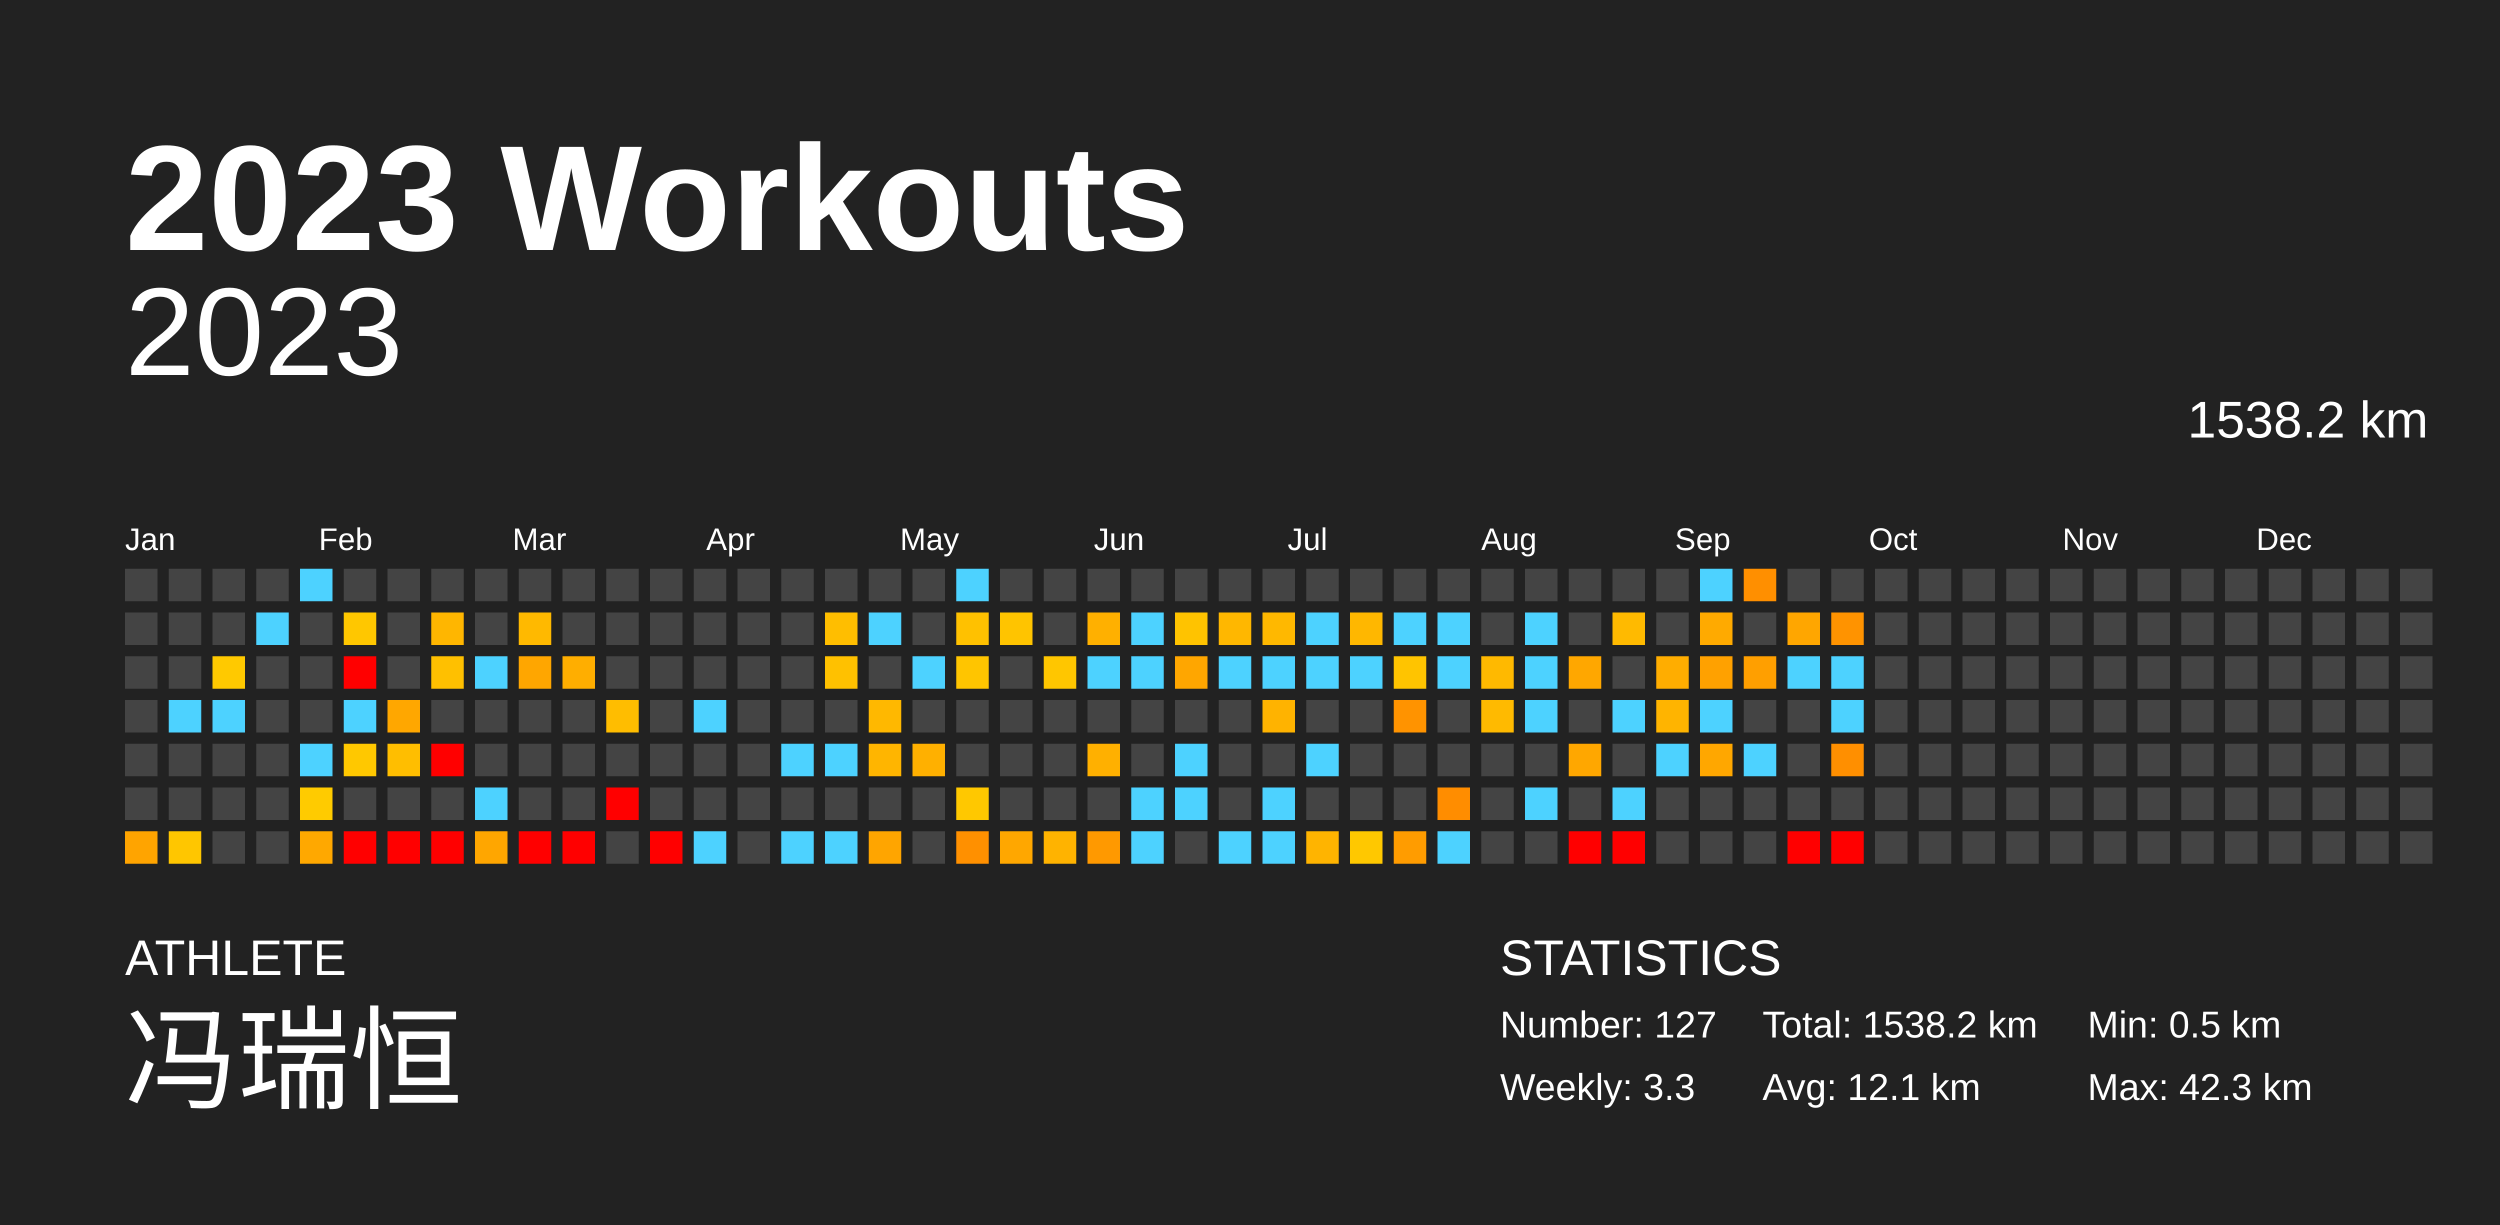
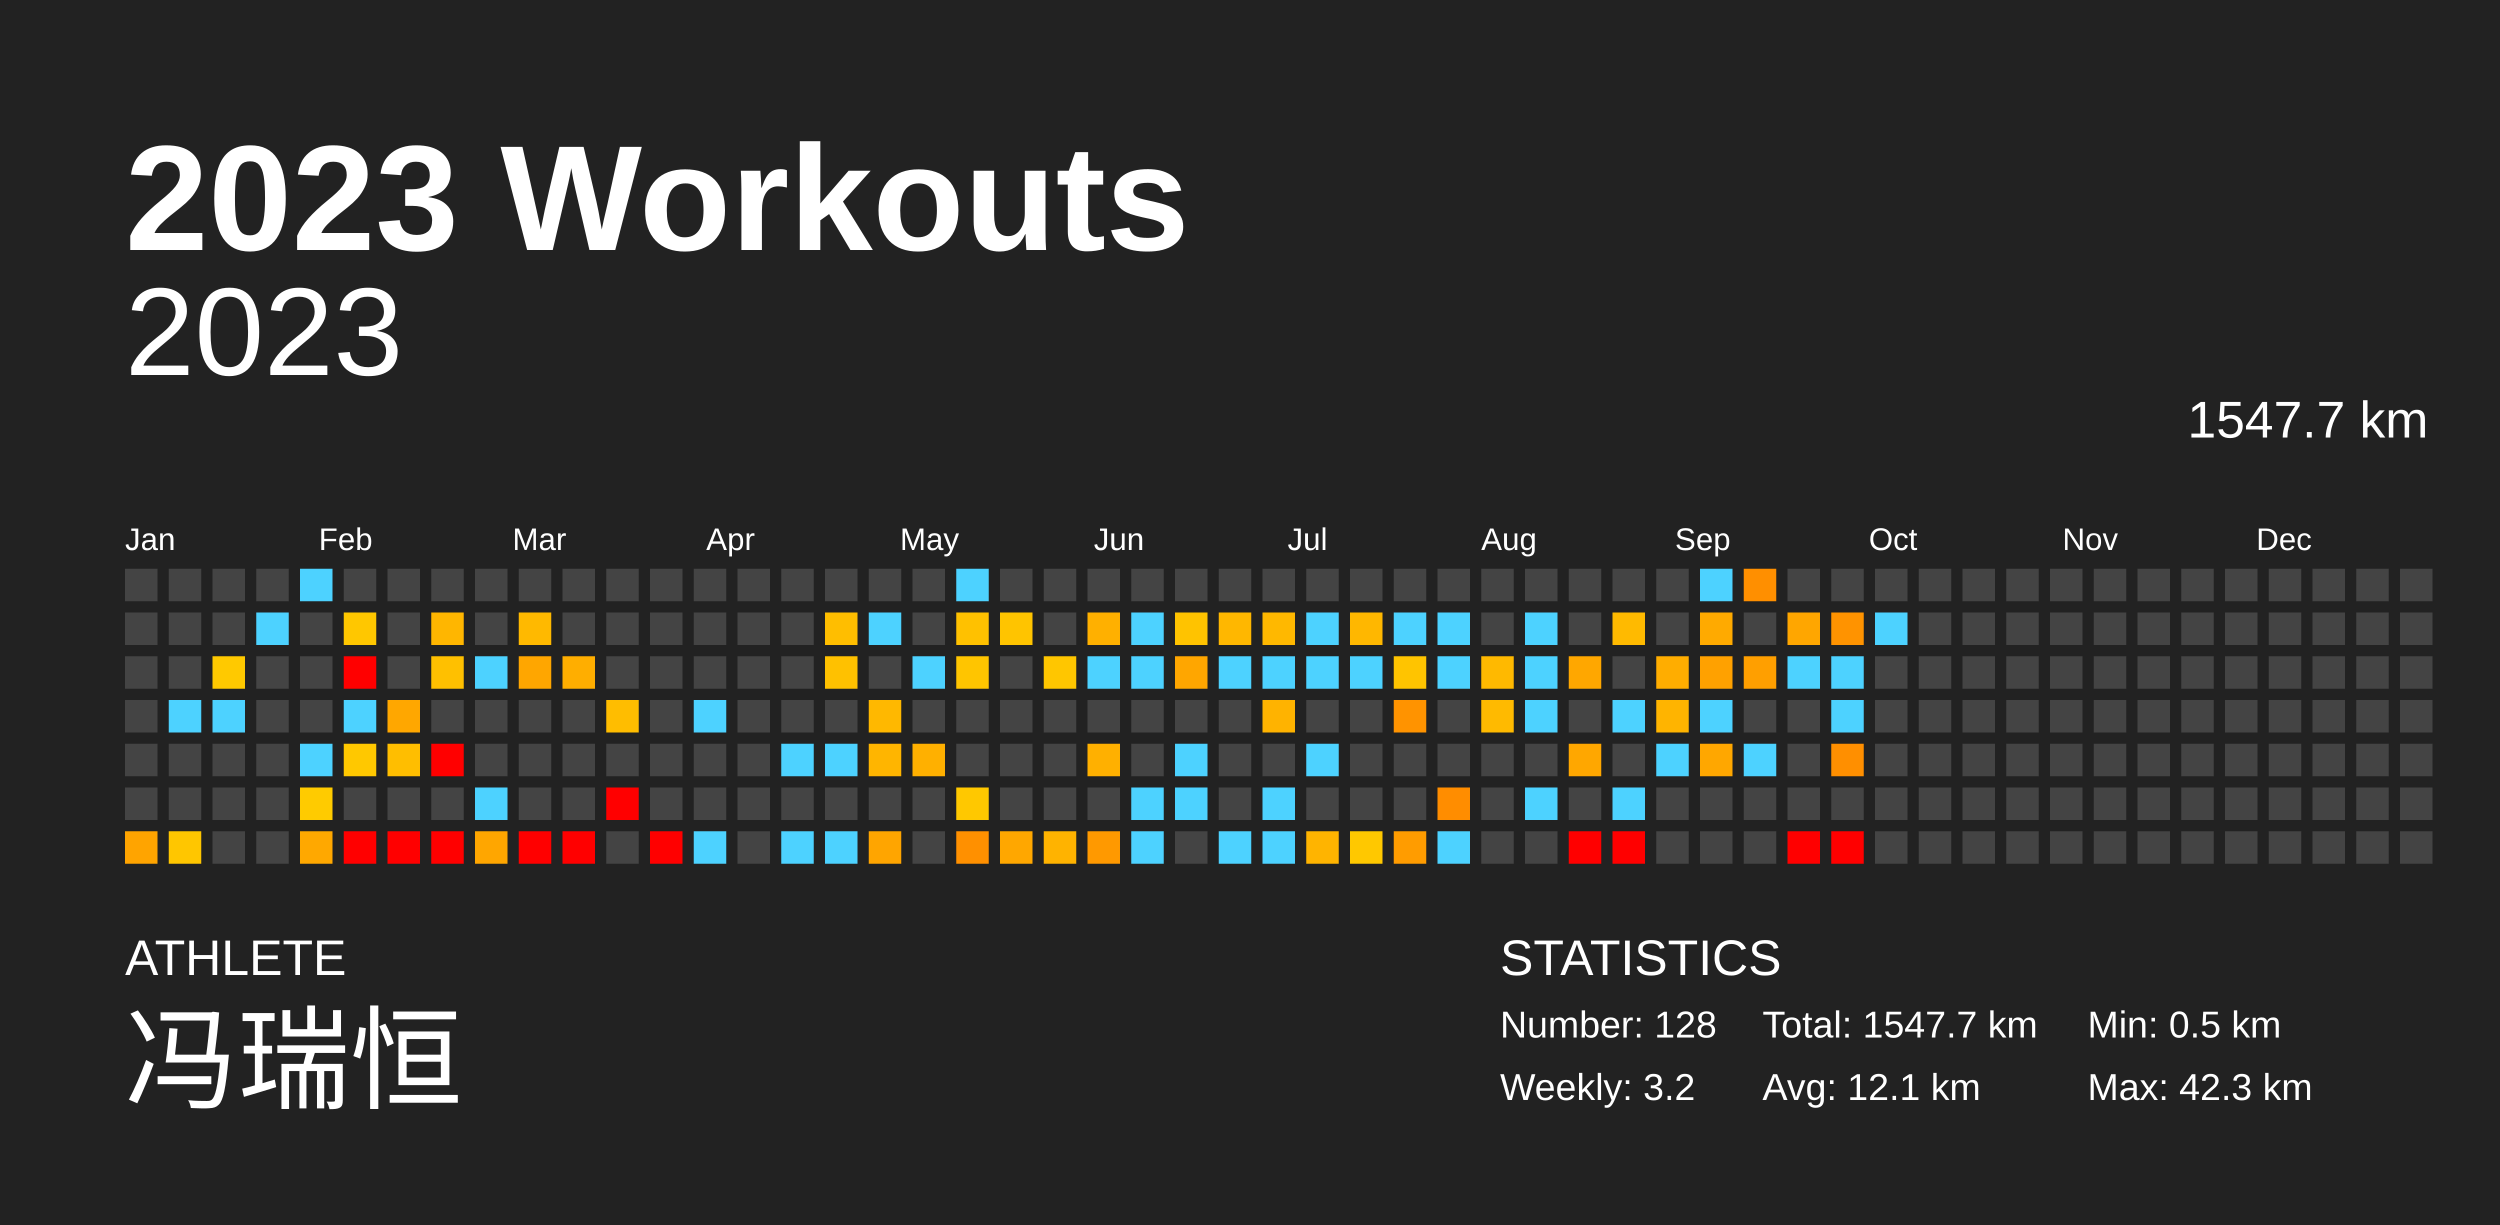
<svg xmlns="http://www.w3.org/2000/svg" baseProfile="full" height="98mm" version="1.1" viewBox="0,0,200,98" width="200mm">
  <defs />
  <rect fill="#222222" height="98" width="200" x="0" y="0" />
  <text fill="#FFFFFF" style="font-size:12px; font-family:Arial; font-weight:bold;" x="10" y="20">2023 Workouts</text>
  <text fill="#FFFFFF" style="font-size:4px; font-family:Arial" x="10" y="78">ATHLETE</text>
  <text fill="#FFFFFF" style="font-size:9px; font-family:Arial" x="10" y="88">冯瑞恒</text>
  <text fill="#FFFFFF" style="font-size:4px; font-family:Arial" x="120" y="78">STATISTICS</text>
-   <text fill="#FFFFFF" style="font-size:3px; font-family:Arial" x="120" y="83">Number: 127</text>
-   <text fill="#FFFFFF" style="font-size:3px; font-family:Arial" x="120" y="88">Weekly: 3.3</text>
-   <text fill="#FFFFFF" style="font-size:3px; font-family:Arial" x="141" y="83">Total: 1538.2 km</text>
+   <text fill="#FFFFFF" style="font-size:3px; font-family:Arial" x="120" y="83">Number: 128</text>
+   <text fill="#FFFFFF" style="font-size:3px; font-family:Arial" x="120" y="88">Weekly: 3.2</text>
+   <text fill="#FFFFFF" style="font-size:3px; font-family:Arial" x="141" y="83">Total: 1547.7 km</text>
  <text fill="#FFFFFF" style="font-size:3px; font-family:Arial" x="141" y="88">Avg: 12.1 km</text>
  <text fill="#FFFFFF" style="font-size:3px; font-family:Arial" x="167" y="83">Min: 0.5 km</text>
  <text fill="#FFFFFF" style="font-size:3px; font-family:Arial" x="167" y="88">Max: 42.3 km</text>
  <text alignment-baseline="hanging" fill="#FFFFFF" style="font-size:10.0px; font-family:Arial;" x="10" y="30">2023</text>
-   <text alignment-baseline="hanging" fill="#FFFFFF" style="font-size:4.125px; font-family:Arial;" x="175" y="35">1538.2 km</text>
+   <text alignment-baseline="hanging" fill="#FFFFFF" style="font-size:4.125px; font-family:Arial;" x="175" y="35">1547.7 km</text>
  <text fill="#FFFFFF" style="font-size:2.5px; font-family:Arial" x="10.0" y="44">Jan</text>
  <text fill="#FFFFFF" style="font-size:2.5px; font-family:Arial" x="25.5" y="44">Feb</text>
  <text fill="#FFFFFF" style="font-size:2.5px; font-family:Arial" x="41.0" y="44">Mar</text>
  <text fill="#FFFFFF" style="font-size:2.5px; font-family:Arial" x="56.5" y="44">Apr</text>
  <text fill="#FFFFFF" style="font-size:2.5px; font-family:Arial" x="72.0" y="44">May</text>
  <text fill="#FFFFFF" style="font-size:2.5px; font-family:Arial" x="87.5" y="44">Jun</text>
  <text fill="#FFFFFF" style="font-size:2.5px; font-family:Arial" x="103.0" y="44">Jul</text>
  <text fill="#FFFFFF" style="font-size:2.5px; font-family:Arial" x="118.5" y="44">Aug</text>
  <text fill="#FFFFFF" style="font-size:2.5px; font-family:Arial" x="134.0" y="44">Sep</text>
  <text fill="#FFFFFF" style="font-size:2.5px; font-family:Arial" x="149.5" y="44">Oct</text>
  <text fill="#FFFFFF" style="font-size:2.5px; font-family:Arial" x="165.0" y="44">Nov</text>
  <text fill="#FFFFFF" style="font-size:2.5px; font-family:Arial" x="180.5" y="44">Dec</text>
  <rect fill="#444444" height="2.6" width="2.6" x="10.0" y="45.5" />
  <rect fill="#444444" height="2.6" width="2.6" x="10.0" y="49.0" />
  <rect fill="#444444" height="2.6" width="2.6" x="10.0" y="52.5" />
  <rect fill="#444444" height="2.6" width="2.6" x="10.0" y="56.0" />
  <rect fill="#444444" height="2.6" width="2.6" x="10.0" y="59.5" />
  <rect fill="#444444" height="2.6" width="2.6" x="10.0" y="63.0" />
  <rect fill="#ffa400" height="2.6" width="2.6" x="10.0" y="66.5" />
  <rect fill="#444444" height="2.6" width="2.6" x="13.5" y="45.5" />
  <rect fill="#444444" height="2.6" width="2.6" x="13.5" y="49.0" />
  <rect fill="#444444" height="2.6" width="2.6" x="13.5" y="52.5" />
  <rect fill="#4dd2ff" height="2.6" width="2.6" x="13.5" y="56.0" />
  <rect fill="#444444" height="2.6" width="2.6" x="13.5" y="59.5" />
  <rect fill="#444444" height="2.6" width="2.6" x="13.5" y="63.0" />
  <rect fill="#ffc600" height="2.6" width="2.6" x="13.5" y="66.5" />
  <rect fill="#444444" height="2.6" width="2.6" x="17.0" y="45.5" />
  <rect fill="#444444" height="2.6" width="2.6" x="17.0" y="49.0" />
  <rect fill="#ffc900" height="2.6" width="2.6" x="17.0" y="52.5" />
  <rect fill="#4dd2ff" height="2.6" width="2.6" x="17.0" y="56.0" />
  <rect fill="#444444" height="2.6" width="2.6" x="17.0" y="59.5" />
  <rect fill="#444444" height="2.6" width="2.6" x="17.0" y="63.0" />
  <rect fill="#444444" height="2.6" width="2.6" x="17.0" y="66.5" />
  <rect fill="#444444" height="2.6" width="2.6" x="20.5" y="45.5" />
  <rect fill="#4dd2ff" height="2.6" width="2.6" x="20.5" y="49.0" />
  <rect fill="#444444" height="2.6" width="2.6" x="20.5" y="52.5" />
  <rect fill="#444444" height="2.6" width="2.6" x="20.5" y="56.0" />
  <rect fill="#444444" height="2.6" width="2.6" x="20.5" y="59.5" />
  <rect fill="#444444" height="2.6" width="2.6" x="20.5" y="63.0" />
  <rect fill="#444444" height="2.6" width="2.6" x="20.5" y="66.5" />
  <rect fill="#4dd2ff" height="2.6" width="2.6" x="24.0" y="45.5" />
  <rect fill="#444444" height="2.6" width="2.6" x="24.0" y="49.0" />
  <rect fill="#444444" height="2.6" width="2.6" x="24.0" y="52.5" />
  <rect fill="#444444" height="2.6" width="2.6" x="24.0" y="56.0" />
  <rect fill="#4dd2ff" height="2.6" width="2.6" x="24.0" y="59.5" />
  <rect fill="#ffcb00" height="2.6" width="2.6" x="24.0" y="63.0" />
  <rect fill="#ffa800" height="2.6" width="2.6" x="24.0" y="66.5" />
  <rect fill="#444444" height="2.6" width="2.6" x="27.5" y="45.5" />
  <rect fill="#ffc700" height="2.6" width="2.6" x="27.5" y="49.0" />
  <rect fill="red" height="2.6" width="2.6" x="27.5" y="52.5" />
  <rect fill="#4dd2ff" height="2.6" width="2.6" x="27.5" y="56.0" />
  <rect fill="#ffc800" height="2.6" width="2.6" x="27.5" y="59.5" />
  <rect fill="#444444" height="2.6" width="2.6" x="27.5" y="63.0" />
  <rect fill="red" height="2.6" width="2.6" x="27.5" y="66.5" />
  <rect fill="#444444" height="2.6" width="2.6" x="31.0" y="45.5" />
  <rect fill="#444444" height="2.6" width="2.6" x="31.0" y="49.0" />
  <rect fill="#444444" height="2.6" width="2.6" x="31.0" y="52.5" />
  <rect fill="#ffa700" height="2.6" width="2.6" x="31.0" y="56.0" />
  <rect fill="#ffbe00" height="2.6" width="2.6" x="31.0" y="59.5" />
  <rect fill="#444444" height="2.6" width="2.6" x="31.0" y="63.0" />
  <rect fill="red" height="2.6" width="2.6" x="31.0" y="66.5" />
  <rect fill="#444444" height="2.6" width="2.6" x="34.5" y="45.5" />
  <rect fill="#ffb600" height="2.6" width="2.6" x="34.5" y="49.0" />
  <rect fill="#ffc000" height="2.6" width="2.6" x="34.5" y="52.5" />
  <rect fill="#444444" height="2.6" width="2.6" x="34.5" y="56.0" />
  <rect fill="red" height="2.6" width="2.6" x="34.5" y="59.5" />
  <rect fill="#444444" height="2.6" width="2.6" x="34.5" y="63.0" />
  <rect fill="red" height="2.6" width="2.6" x="34.5" y="66.5" />
  <rect fill="#444444" height="2.6" width="2.6" x="38.0" y="45.5" />
  <rect fill="#444444" height="2.6" width="2.6" x="38.0" y="49.0" />
  <rect fill="#4dd2ff" height="2.6" width="2.6" x="38.0" y="52.5" />
  <rect fill="#444444" height="2.6" width="2.6" x="38.0" y="56.0" />
  <rect fill="#444444" height="2.6" width="2.6" x="38.0" y="59.5" />
  <rect fill="#4dd2ff" height="2.6" width="2.6" x="38.0" y="63.0" />
  <rect fill="#ffa600" height="2.6" width="2.6" x="38.0" y="66.5" />
  <rect fill="#444444" height="2.6" width="2.6" x="41.5" y="45.5" />
  <rect fill="#ffb900" height="2.6" width="2.6" x="41.5" y="49.0" />
  <rect fill="#ffa600" height="2.6" width="2.6" x="41.5" y="52.5" />
  <rect fill="#444444" height="2.6" width="2.6" x="41.5" y="56.0" />
  <rect fill="#444444" height="2.6" width="2.6" x="41.5" y="59.5" />
  <rect fill="#444444" height="2.6" width="2.6" x="41.5" y="63.0" />
  <rect fill="red" height="2.6" width="2.6" x="41.5" y="66.5" />
  <rect fill="#444444" height="2.6" width="2.6" x="45.0" y="45.5" />
  <rect fill="#444444" height="2.6" width="2.6" x="45.0" y="49.0" />
  <rect fill="#ffae00" height="2.6" width="2.6" x="45.0" y="52.5" />
  <rect fill="#444444" height="2.6" width="2.6" x="45.0" y="56.0" />
  <rect fill="#444444" height="2.6" width="2.6" x="45.0" y="59.5" />
  <rect fill="#444444" height="2.6" width="2.6" x="45.0" y="63.0" />
  <rect fill="red" height="2.6" width="2.6" x="45.0" y="66.5" />
  <rect fill="#444444" height="2.6" width="2.6" x="48.5" y="45.5" />
  <rect fill="#444444" height="2.6" width="2.6" x="48.5" y="49.0" />
  <rect fill="#444444" height="2.6" width="2.6" x="48.5" y="52.5" />
  <rect fill="#ffbd00" height="2.6" width="2.6" x="48.5" y="56.0" />
  <rect fill="#444444" height="2.6" width="2.6" x="48.5" y="59.5" />
  <rect fill="red" height="2.6" width="2.6" x="48.5" y="63.0" />
  <rect fill="#444444" height="2.6" width="2.6" x="48.5" y="66.5" />
  <rect fill="#444444" height="2.6" width="2.6" x="52.0" y="45.5" />
  <rect fill="#444444" height="2.6" width="2.6" x="52.0" y="49.0" />
  <rect fill="#444444" height="2.6" width="2.6" x="52.0" y="52.5" />
  <rect fill="#444444" height="2.6" width="2.6" x="52.0" y="56.0" />
  <rect fill="#444444" height="2.6" width="2.6" x="52.0" y="59.5" />
  <rect fill="#444444" height="2.6" width="2.6" x="52.0" y="63.0" />
  <rect fill="red" height="2.6" width="2.6" x="52.0" y="66.5" />
  <rect fill="#444444" height="2.6" width="2.6" x="55.5" y="45.5" />
  <rect fill="#444444" height="2.6" width="2.6" x="55.5" y="49.0" />
  <rect fill="#444444" height="2.6" width="2.6" x="55.5" y="52.5" />
  <rect fill="#4dd2ff" height="2.6" width="2.6" x="55.5" y="56.0" />
  <rect fill="#444444" height="2.6" width="2.6" x="55.5" y="59.5" />
  <rect fill="#444444" height="2.6" width="2.6" x="55.5" y="63.0" />
  <rect fill="#4dd2ff" height="2.6" width="2.6" x="55.5" y="66.5" />
  <rect fill="#444444" height="2.6" width="2.6" x="59.0" y="45.5" />
  <rect fill="#444444" height="2.6" width="2.6" x="59.0" y="49.0" />
  <rect fill="#444444" height="2.6" width="2.6" x="59.0" y="52.5" />
  <rect fill="#444444" height="2.6" width="2.6" x="59.0" y="56.0" />
  <rect fill="#444444" height="2.6" width="2.6" x="59.0" y="59.5" />
  <rect fill="#444444" height="2.6" width="2.6" x="59.0" y="63.0" />
  <rect fill="#444444" height="2.6" width="2.6" x="59.0" y="66.5" />
  <rect fill="#444444" height="2.6" width="2.6" x="62.5" y="45.5" />
  <rect fill="#444444" height="2.6" width="2.6" x="62.5" y="49.0" />
  <rect fill="#444444" height="2.6" width="2.6" x="62.5" y="52.5" />
  <rect fill="#444444" height="2.6" width="2.6" x="62.5" y="56.0" />
  <rect fill="#4dd2ff" height="2.6" width="2.6" x="62.5" y="59.5" />
  <rect fill="#444444" height="2.6" width="2.6" x="62.5" y="63.0" />
  <rect fill="#4dd2ff" height="2.6" width="2.6" x="62.5" y="66.5" />
  <rect fill="#444444" height="2.6" width="2.6" x="66.0" y="45.5" />
  <rect fill="#ffbe00" height="2.6" width="2.6" x="66.0" y="49.0" />
  <rect fill="#ffc100" height="2.6" width="2.6" x="66.0" y="52.5" />
  <rect fill="#444444" height="2.6" width="2.6" x="66.0" y="56.0" />
  <rect fill="#4dd2ff" height="2.6" width="2.6" x="66.0" y="59.5" />
  <rect fill="#444444" height="2.6" width="2.6" x="66.0" y="63.0" />
  <rect fill="#4dd2ff" height="2.6" width="2.6" x="66.0" y="66.5" />
  <rect fill="#444444" height="2.6" width="2.6" x="69.5" y="45.5" />
  <rect fill="#4dd2ff" height="2.6" width="2.6" x="69.5" y="49.0" />
  <rect fill="#444444" height="2.6" width="2.6" x="69.5" y="52.5" />
  <rect fill="#ffb800" height="2.6" width="2.6" x="69.5" y="56.0" />
  <rect fill="#ffb500" height="2.6" width="2.6" x="69.5" y="59.5" />
  <rect fill="#444444" height="2.6" width="2.6" x="69.5" y="63.0" />
  <rect fill="#ffa500" height="2.6" width="2.6" x="69.5" y="66.5" />
  <rect fill="#444444" height="2.6" width="2.6" x="73.0" y="45.5" />
  <rect fill="#444444" height="2.6" width="2.6" x="73.0" y="49.0" />
  <rect fill="#4dd2ff" height="2.6" width="2.6" x="73.0" y="52.5" />
  <rect fill="#444444" height="2.6" width="2.6" x="73.0" y="56.0" />
  <rect fill="#ffb000" height="2.6" width="2.6" x="73.0" y="59.5" />
  <rect fill="#444444" height="2.6" width="2.6" x="73.0" y="63.0" />
  <rect fill="#444444" height="2.6" width="2.6" x="73.0" y="66.5" />
  <rect fill="#4dd2ff" height="2.6" width="2.6" x="76.5" y="45.5" />
  <rect fill="#ffc100" height="2.6" width="2.6" x="76.5" y="49.0" />
  <rect fill="#ffc500" height="2.6" width="2.6" x="76.5" y="52.5" />
  <rect fill="#444444" height="2.6" width="2.6" x="76.5" y="56.0" />
  <rect fill="#444444" height="2.6" width="2.6" x="76.5" y="59.5" />
  <rect fill="#ffc800" height="2.6" width="2.6" x="76.5" y="63.0" />
  <rect fill="#ff9000" height="2.6" width="2.6" x="76.5" y="66.5" />
  <rect fill="#444444" height="2.6" width="2.6" x="80.0" y="45.5" />
  <rect fill="#ffc400" height="2.6" width="2.6" x="80.0" y="49.0" />
  <rect fill="#444444" height="2.6" width="2.6" x="80.0" y="52.5" />
  <rect fill="#444444" height="2.6" width="2.6" x="80.0" y="56.0" />
  <rect fill="#444444" height="2.6" width="2.6" x="80.0" y="59.5" />
  <rect fill="#444444" height="2.6" width="2.6" x="80.0" y="63.0" />
  <rect fill="#ffa700" height="2.6" width="2.6" x="80.0" y="66.5" />
  <rect fill="#444444" height="2.6" width="2.6" x="83.5" y="45.5" />
  <rect fill="#444444" height="2.6" width="2.6" x="83.5" y="49.0" />
  <rect fill="#ffc600" height="2.6" width="2.6" x="83.5" y="52.5" />
  <rect fill="#444444" height="2.6" width="2.6" x="83.5" y="56.0" />
  <rect fill="#444444" height="2.6" width="2.6" x="83.5" y="59.5" />
  <rect fill="#444444" height="2.6" width="2.6" x="83.5" y="63.0" />
  <rect fill="#ffb300" height="2.6" width="2.6" x="83.5" y="66.5" />
  <rect fill="#444444" height="2.6" width="2.6" x="87.0" y="45.5" />
  <rect fill="#ffb000" height="2.6" width="2.6" x="87.0" y="49.0" />
  <rect fill="#4dd2ff" height="2.6" width="2.6" x="87.0" y="52.5" />
  <rect fill="#444444" height="2.6" width="2.6" x="87.0" y="56.0" />
  <rect fill="#ffb000" height="2.6" width="2.6" x="87.0" y="59.5" />
  <rect fill="#444444" height="2.6" width="2.6" x="87.0" y="63.0" />
  <rect fill="#ff9900" height="2.6" width="2.6" x="87.0" y="66.5" />
  <rect fill="#444444" height="2.6" width="2.6" x="90.5" y="45.5" />
  <rect fill="#4dd2ff" height="2.6" width="2.6" x="90.5" y="49.0" />
  <rect fill="#4dd2ff" height="2.6" width="2.6" x="90.5" y="52.5" />
  <rect fill="#444444" height="2.6" width="2.6" x="90.5" y="56.0" />
  <rect fill="#444444" height="2.6" width="2.6" x="90.5" y="59.5" />
  <rect fill="#4dd2ff" height="2.6" width="2.6" x="90.5" y="63.0" />
  <rect fill="#4dd2ff" height="2.6" width="2.6" x="90.5" y="66.5" />
  <rect fill="#444444" height="2.6" width="2.6" x="94.0" y="45.5" />
  <rect fill="#ffc300" height="2.6" width="2.6" x="94.0" y="49.0" />
  <rect fill="#ffa600" height="2.6" width="2.6" x="94.0" y="52.5" />
  <rect fill="#444444" height="2.6" width="2.6" x="94.0" y="56.0" />
  <rect fill="#4dd2ff" height="2.6" width="2.6" x="94.0" y="59.5" />
  <rect fill="#4dd2ff" height="2.6" width="2.6" x="94.0" y="63.0" />
  <rect fill="#444444" height="2.6" width="2.6" x="94.0" y="66.5" />
  <rect fill="#444444" height="2.6" width="2.6" x="97.5" y="45.5" />
  <rect fill="#ffb700" height="2.6" width="2.6" x="97.5" y="49.0" />
  <rect fill="#4dd2ff" height="2.6" width="2.6" x="97.5" y="52.5" />
  <rect fill="#444444" height="2.6" width="2.6" x="97.5" y="56.0" />
  <rect fill="#444444" height="2.6" width="2.6" x="97.5" y="59.5" />
  <rect fill="#444444" height="2.6" width="2.6" x="97.5" y="63.0" />
  <rect fill="#4dd2ff" height="2.6" width="2.6" x="97.5" y="66.5" />
  <rect fill="#444444" height="2.6" width="2.6" x="101.0" y="45.5" />
  <rect fill="#ffb800" height="2.6" width="2.6" x="101.0" y="49.0" />
  <rect fill="#4dd2ff" height="2.6" width="2.6" x="101.0" y="52.5" />
  <rect fill="#ffb300" height="2.6" width="2.6" x="101.0" y="56.0" />
  <rect fill="#444444" height="2.6" width="2.6" x="101.0" y="59.5" />
  <rect fill="#4dd2ff" height="2.6" width="2.6" x="101.0" y="63.0" />
  <rect fill="#4dd2ff" height="2.6" width="2.6" x="101.0" y="66.5" />
  <rect fill="#444444" height="2.6" width="2.6" x="104.5" y="45.5" />
  <rect fill="#4dd2ff" height="2.6" width="2.6" x="104.5" y="49.0" />
  <rect fill="#4dd2ff" height="2.6" width="2.6" x="104.5" y="52.5" />
  <rect fill="#444444" height="2.6" width="2.6" x="104.5" y="56.0" />
  <rect fill="#4dd2ff" height="2.6" width="2.6" x="104.5" y="59.5" />
  <rect fill="#444444" height="2.6" width="2.6" x="104.5" y="63.0" />
  <rect fill="#ffb400" height="2.6" width="2.6" x="104.5" y="66.5" />
  <rect fill="#444444" height="2.6" width="2.6" x="108.0" y="45.5" />
  <rect fill="#ffb700" height="2.6" width="2.6" x="108.0" y="49.0" />
  <rect fill="#4dd2ff" height="2.6" width="2.6" x="108.0" y="52.5" />
  <rect fill="#444444" height="2.6" width="2.6" x="108.0" y="56.0" />
  <rect fill="#444444" height="2.6" width="2.6" x="108.0" y="59.5" />
  <rect fill="#444444" height="2.6" width="2.6" x="108.0" y="63.0" />
  <rect fill="#ffc800" height="2.6" width="2.6" x="108.0" y="66.5" />
  <rect fill="#444444" height="2.6" width="2.6" x="111.5" y="45.5" />
  <rect fill="#4dd2ff" height="2.6" width="2.6" x="111.5" y="49.0" />
  <rect fill="#ffc400" height="2.6" width="2.6" x="111.5" y="52.5" />
  <rect fill="#ff9300" height="2.6" width="2.6" x="111.5" y="56.0" />
  <rect fill="#444444" height="2.6" width="2.6" x="111.5" y="59.5" />
  <rect fill="#444444" height="2.6" width="2.6" x="111.5" y="63.0" />
  <rect fill="#ff9c00" height="2.6" width="2.6" x="111.5" y="66.5" />
  <rect fill="#444444" height="2.6" width="2.6" x="115.0" y="45.5" />
  <rect fill="#4dd2ff" height="2.6" width="2.6" x="115.0" y="49.0" />
  <rect fill="#4dd2ff" height="2.6" width="2.6" x="115.0" y="52.5" />
  <rect fill="#444444" height="2.6" width="2.6" x="115.0" y="56.0" />
  <rect fill="#444444" height="2.6" width="2.6" x="115.0" y="59.5" />
  <rect fill="#ff8d00" height="2.6" width="2.6" x="115.0" y="63.0" />
  <rect fill="#4dd2ff" height="2.6" width="2.6" x="115.0" y="66.5" />
  <rect fill="#444444" height="2.6" width="2.6" x="118.5" y="45.5" />
  <rect fill="#444444" height="2.6" width="2.6" x="118.5" y="49.0" />
  <rect fill="#ffb900" height="2.6" width="2.6" x="118.5" y="52.5" />
  <rect fill="#ffba00" height="2.6" width="2.6" x="118.5" y="56.0" />
  <rect fill="#444444" height="2.6" width="2.6" x="118.5" y="59.5" />
  <rect fill="#444444" height="2.6" width="2.6" x="118.5" y="63.0" />
  <rect fill="#444444" height="2.6" width="2.6" x="118.5" y="66.5" />
  <rect fill="#444444" height="2.6" width="2.6" x="122.0" y="45.5" />
  <rect fill="#4dd2ff" height="2.6" width="2.6" x="122.0" y="49.0" />
  <rect fill="#4dd2ff" height="2.6" width="2.6" x="122.0" y="52.5" />
  <rect fill="#4dd2ff" height="2.6" width="2.6" x="122.0" y="56.0" />
  <rect fill="#444444" height="2.6" width="2.6" x="122.0" y="59.5" />
  <rect fill="#4dd2ff" height="2.6" width="2.6" x="122.0" y="63.0" />
  <rect fill="#444444" height="2.6" width="2.6" x="122.0" y="66.5" />
  <rect fill="#444444" height="2.6" width="2.6" x="125.5" y="45.5" />
  <rect fill="#444444" height="2.6" width="2.6" x="125.5" y="49.0" />
  <rect fill="#ffa700" height="2.6" width="2.6" x="125.5" y="52.5" />
  <rect fill="#444444" height="2.6" width="2.6" x="125.5" y="56.0" />
  <rect fill="#ffa700" height="2.6" width="2.6" x="125.5" y="59.5" />
  <rect fill="#444444" height="2.6" width="2.6" x="125.5" y="63.0" />
  <rect fill="red" height="2.6" width="2.6" x="125.5" y="66.5" />
  <rect fill="#444444" height="2.6" width="2.6" x="129.0" y="45.5" />
  <rect fill="#ffba00" height="2.6" width="2.6" x="129.0" y="49.0" />
  <rect fill="#444444" height="2.6" width="2.6" x="129.0" y="52.5" />
  <rect fill="#4dd2ff" height="2.6" width="2.6" x="129.0" y="56.0" />
  <rect fill="#444444" height="2.6" width="2.6" x="129.0" y="59.5" />
  <rect fill="#4dd2ff" height="2.6" width="2.6" x="129.0" y="63.0" />
  <rect fill="red" height="2.6" width="2.6" x="129.0" y="66.5" />
  <rect fill="#444444" height="2.6" width="2.6" x="132.5" y="45.5" />
  <rect fill="#444444" height="2.6" width="2.6" x="132.5" y="49.0" />
  <rect fill="#ffad00" height="2.6" width="2.6" x="132.5" y="52.5" />
  <rect fill="#ffb400" height="2.6" width="2.6" x="132.5" y="56.0" />
  <rect fill="#4dd2ff" height="2.6" width="2.6" x="132.5" y="59.5" />
  <rect fill="#444444" height="2.6" width="2.6" x="132.5" y="63.0" />
  <rect fill="#444444" height="2.6" width="2.6" x="132.5" y="66.5" />
  <rect fill="#4dd2ff" height="2.6" width="2.6" x="136.0" y="45.5" />
  <rect fill="#ffaa00" height="2.6" width="2.6" x="136.0" y="49.0" />
  <rect fill="#ffa100" height="2.6" width="2.6" x="136.0" y="52.5" />
  <rect fill="#4dd2ff" height="2.6" width="2.6" x="136.0" y="56.0" />
  <rect fill="#ffa700" height="2.6" width="2.6" x="136.0" y="59.5" />
  <rect fill="#444444" height="2.6" width="2.6" x="136.0" y="63.0" />
  <rect fill="#444444" height="2.6" width="2.6" x="136.0" y="66.5" />
  <rect fill="#ff8f00" height="2.6" width="2.6" x="139.5" y="45.5" />
  <rect fill="#444444" height="2.6" width="2.6" x="139.5" y="49.0" />
  <rect fill="#ff9f00" height="2.6" width="2.6" x="139.5" y="52.5" />
  <rect fill="#444444" height="2.6" width="2.6" x="139.5" y="56.0" />
  <rect fill="#4dd2ff" height="2.6" width="2.6" x="139.5" y="59.5" />
  <rect fill="#444444" height="2.6" width="2.6" x="139.5" y="63.0" />
  <rect fill="#444444" height="2.6" width="2.6" x="139.5" y="66.5" />
  <rect fill="#444444" height="2.6" width="2.6" x="143.0" y="45.5" />
  <rect fill="#ffa600" height="2.6" width="2.6" x="143.0" y="49.0" />
  <rect fill="#4dd2ff" height="2.6" width="2.6" x="143.0" y="52.5" />
  <rect fill="#444444" height="2.6" width="2.6" x="143.0" y="56.0" />
  <rect fill="#444444" height="2.6" width="2.6" x="143.0" y="59.5" />
  <rect fill="#444444" height="2.6" width="2.6" x="143.0" y="63.0" />
  <rect fill="red" height="2.6" width="2.6" x="143.0" y="66.5" />
  <rect fill="#444444" height="2.6" width="2.6" x="146.5" y="45.5" />
  <rect fill="#ff9300" height="2.6" width="2.6" x="146.5" y="49.0" />
  <rect fill="#4dd2ff" height="2.6" width="2.6" x="146.5" y="52.5" />
  <rect fill="#4dd2ff" height="2.6" width="2.6" x="146.5" y="56.0" />
  <rect fill="#ff8f00" height="2.6" width="2.6" x="146.5" y="59.5" />
  <rect fill="#444444" height="2.6" width="2.6" x="146.5" y="63.0" />
  <rect fill="red" height="2.6" width="2.6" x="146.5" y="66.5" />
  <rect fill="#444444" height="2.6" width="2.6" x="150.0" y="45.5" />
-   <rect fill="#444444" height="2.6" width="2.6" x="150.0" y="49.0" />
+   <rect fill="#4dd2ff" height="2.6" width="2.6" x="150.0" y="49.0" />
  <rect fill="#444444" height="2.6" width="2.6" x="150.0" y="52.5" />
  <rect fill="#444444" height="2.6" width="2.6" x="150.0" y="56.0" />
  <rect fill="#444444" height="2.6" width="2.6" x="150.0" y="59.5" />
  <rect fill="#444444" height="2.6" width="2.6" x="150.0" y="63.0" />
  <rect fill="#444444" height="2.6" width="2.6" x="150.0" y="66.5" />
  <rect fill="#444444" height="2.6" width="2.6" x="153.5" y="45.5" />
  <rect fill="#444444" height="2.6" width="2.6" x="153.5" y="49.0" />
  <rect fill="#444444" height="2.6" width="2.6" x="153.5" y="52.5" />
  <rect fill="#444444" height="2.6" width="2.6" x="153.5" y="56.0" />
  <rect fill="#444444" height="2.6" width="2.6" x="153.5" y="59.5" />
  <rect fill="#444444" height="2.6" width="2.6" x="153.5" y="63.0" />
  <rect fill="#444444" height="2.6" width="2.6" x="153.5" y="66.5" />
  <rect fill="#444444" height="2.6" width="2.6" x="157.0" y="45.5" />
  <rect fill="#444444" height="2.6" width="2.6" x="157.0" y="49.0" />
  <rect fill="#444444" height="2.6" width="2.6" x="157.0" y="52.5" />
  <rect fill="#444444" height="2.6" width="2.6" x="157.0" y="56.0" />
  <rect fill="#444444" height="2.6" width="2.6" x="157.0" y="59.5" />
  <rect fill="#444444" height="2.6" width="2.6" x="157.0" y="63.0" />
  <rect fill="#444444" height="2.6" width="2.6" x="157.0" y="66.5" />
  <rect fill="#444444" height="2.6" width="2.6" x="160.5" y="45.5" />
  <rect fill="#444444" height="2.6" width="2.6" x="160.5" y="49.0" />
  <rect fill="#444444" height="2.6" width="2.6" x="160.5" y="52.5" />
  <rect fill="#444444" height="2.6" width="2.6" x="160.5" y="56.0" />
  <rect fill="#444444" height="2.6" width="2.6" x="160.5" y="59.5" />
  <rect fill="#444444" height="2.6" width="2.6" x="160.5" y="63.0" />
  <rect fill="#444444" height="2.6" width="2.6" x="160.5" y="66.5" />
  <rect fill="#444444" height="2.6" width="2.6" x="164.0" y="45.5" />
  <rect fill="#444444" height="2.6" width="2.6" x="164.0" y="49.0" />
  <rect fill="#444444" height="2.6" width="2.6" x="164.0" y="52.5" />
  <rect fill="#444444" height="2.6" width="2.6" x="164.0" y="56.0" />
  <rect fill="#444444" height="2.6" width="2.6" x="164.0" y="59.5" />
  <rect fill="#444444" height="2.6" width="2.6" x="164.0" y="63.0" />
  <rect fill="#444444" height="2.6" width="2.6" x="164.0" y="66.5" />
  <rect fill="#444444" height="2.6" width="2.6" x="167.5" y="45.5" />
  <rect fill="#444444" height="2.6" width="2.6" x="167.5" y="49.0" />
  <rect fill="#444444" height="2.6" width="2.6" x="167.5" y="52.5" />
  <rect fill="#444444" height="2.6" width="2.6" x="167.5" y="56.0" />
  <rect fill="#444444" height="2.6" width="2.6" x="167.5" y="59.5" />
  <rect fill="#444444" height="2.6" width="2.6" x="167.5" y="63.0" />
  <rect fill="#444444" height="2.6" width="2.6" x="167.5" y="66.5" />
  <rect fill="#444444" height="2.6" width="2.6" x="171.0" y="45.5" />
  <rect fill="#444444" height="2.6" width="2.6" x="171.0" y="49.0" />
  <rect fill="#444444" height="2.6" width="2.6" x="171.0" y="52.5" />
  <rect fill="#444444" height="2.6" width="2.6" x="171.0" y="56.0" />
  <rect fill="#444444" height="2.6" width="2.6" x="171.0" y="59.5" />
  <rect fill="#444444" height="2.6" width="2.6" x="171.0" y="63.0" />
  <rect fill="#444444" height="2.6" width="2.6" x="171.0" y="66.5" />
  <rect fill="#444444" height="2.6" width="2.6" x="174.5" y="45.5" />
  <rect fill="#444444" height="2.6" width="2.6" x="174.5" y="49.0" />
  <rect fill="#444444" height="2.6" width="2.6" x="174.5" y="52.5" />
  <rect fill="#444444" height="2.6" width="2.6" x="174.5" y="56.0" />
  <rect fill="#444444" height="2.6" width="2.6" x="174.5" y="59.5" />
  <rect fill="#444444" height="2.6" width="2.6" x="174.5" y="63.0" />
  <rect fill="#444444" height="2.6" width="2.6" x="174.5" y="66.5" />
  <rect fill="#444444" height="2.6" width="2.6" x="178.0" y="45.5" />
  <rect fill="#444444" height="2.6" width="2.6" x="178.0" y="49.0" />
  <rect fill="#444444" height="2.6" width="2.6" x="178.0" y="52.5" />
  <rect fill="#444444" height="2.6" width="2.6" x="178.0" y="56.0" />
  <rect fill="#444444" height="2.6" width="2.6" x="178.0" y="59.5" />
  <rect fill="#444444" height="2.6" width="2.6" x="178.0" y="63.0" />
  <rect fill="#444444" height="2.6" width="2.6" x="178.0" y="66.5" />
  <rect fill="#444444" height="2.6" width="2.6" x="181.5" y="45.5" />
  <rect fill="#444444" height="2.6" width="2.6" x="181.5" y="49.0" />
  <rect fill="#444444" height="2.6" width="2.6" x="181.5" y="52.5" />
  <rect fill="#444444" height="2.6" width="2.6" x="181.5" y="56.0" />
  <rect fill="#444444" height="2.6" width="2.6" x="181.5" y="59.5" />
  <rect fill="#444444" height="2.6" width="2.6" x="181.5" y="63.0" />
  <rect fill="#444444" height="2.6" width="2.6" x="181.5" y="66.5" />
  <rect fill="#444444" height="2.6" width="2.6" x="185.0" y="45.5" />
  <rect fill="#444444" height="2.6" width="2.6" x="185.0" y="49.0" />
  <rect fill="#444444" height="2.6" width="2.6" x="185.0" y="52.5" />
  <rect fill="#444444" height="2.6" width="2.6" x="185.0" y="56.0" />
  <rect fill="#444444" height="2.6" width="2.6" x="185.0" y="59.5" />
  <rect fill="#444444" height="2.6" width="2.6" x="185.0" y="63.0" />
  <rect fill="#444444" height="2.6" width="2.6" x="185.0" y="66.5" />
  <rect fill="#444444" height="2.6" width="2.6" x="188.5" y="45.5" />
  <rect fill="#444444" height="2.6" width="2.6" x="188.5" y="49.0" />
  <rect fill="#444444" height="2.6" width="2.6" x="188.5" y="52.5" />
  <rect fill="#444444" height="2.6" width="2.6" x="188.5" y="56.0" />
  <rect fill="#444444" height="2.6" width="2.6" x="188.5" y="59.5" />
  <rect fill="#444444" height="2.6" width="2.6" x="188.5" y="63.0" />
  <rect fill="#444444" height="2.6" width="2.6" x="188.5" y="66.5" />
  <rect fill="#444444" height="2.6" width="2.6" x="192.0" y="45.5" />
  <rect fill="#444444" height="2.6" width="2.6" x="192.0" y="49.0" />
  <rect fill="#444444" height="2.6" width="2.6" x="192.0" y="52.5" />
  <rect fill="#444444" height="2.6" width="2.6" x="192.0" y="56.0" />
  <rect fill="#444444" height="2.6" width="2.6" x="192.0" y="59.5" />
  <rect fill="#444444" height="2.6" width="2.6" x="192.0" y="63.0" />
  <rect fill="#444444" height="2.6" width="2.6" x="192.0" y="66.5" />
</svg>
